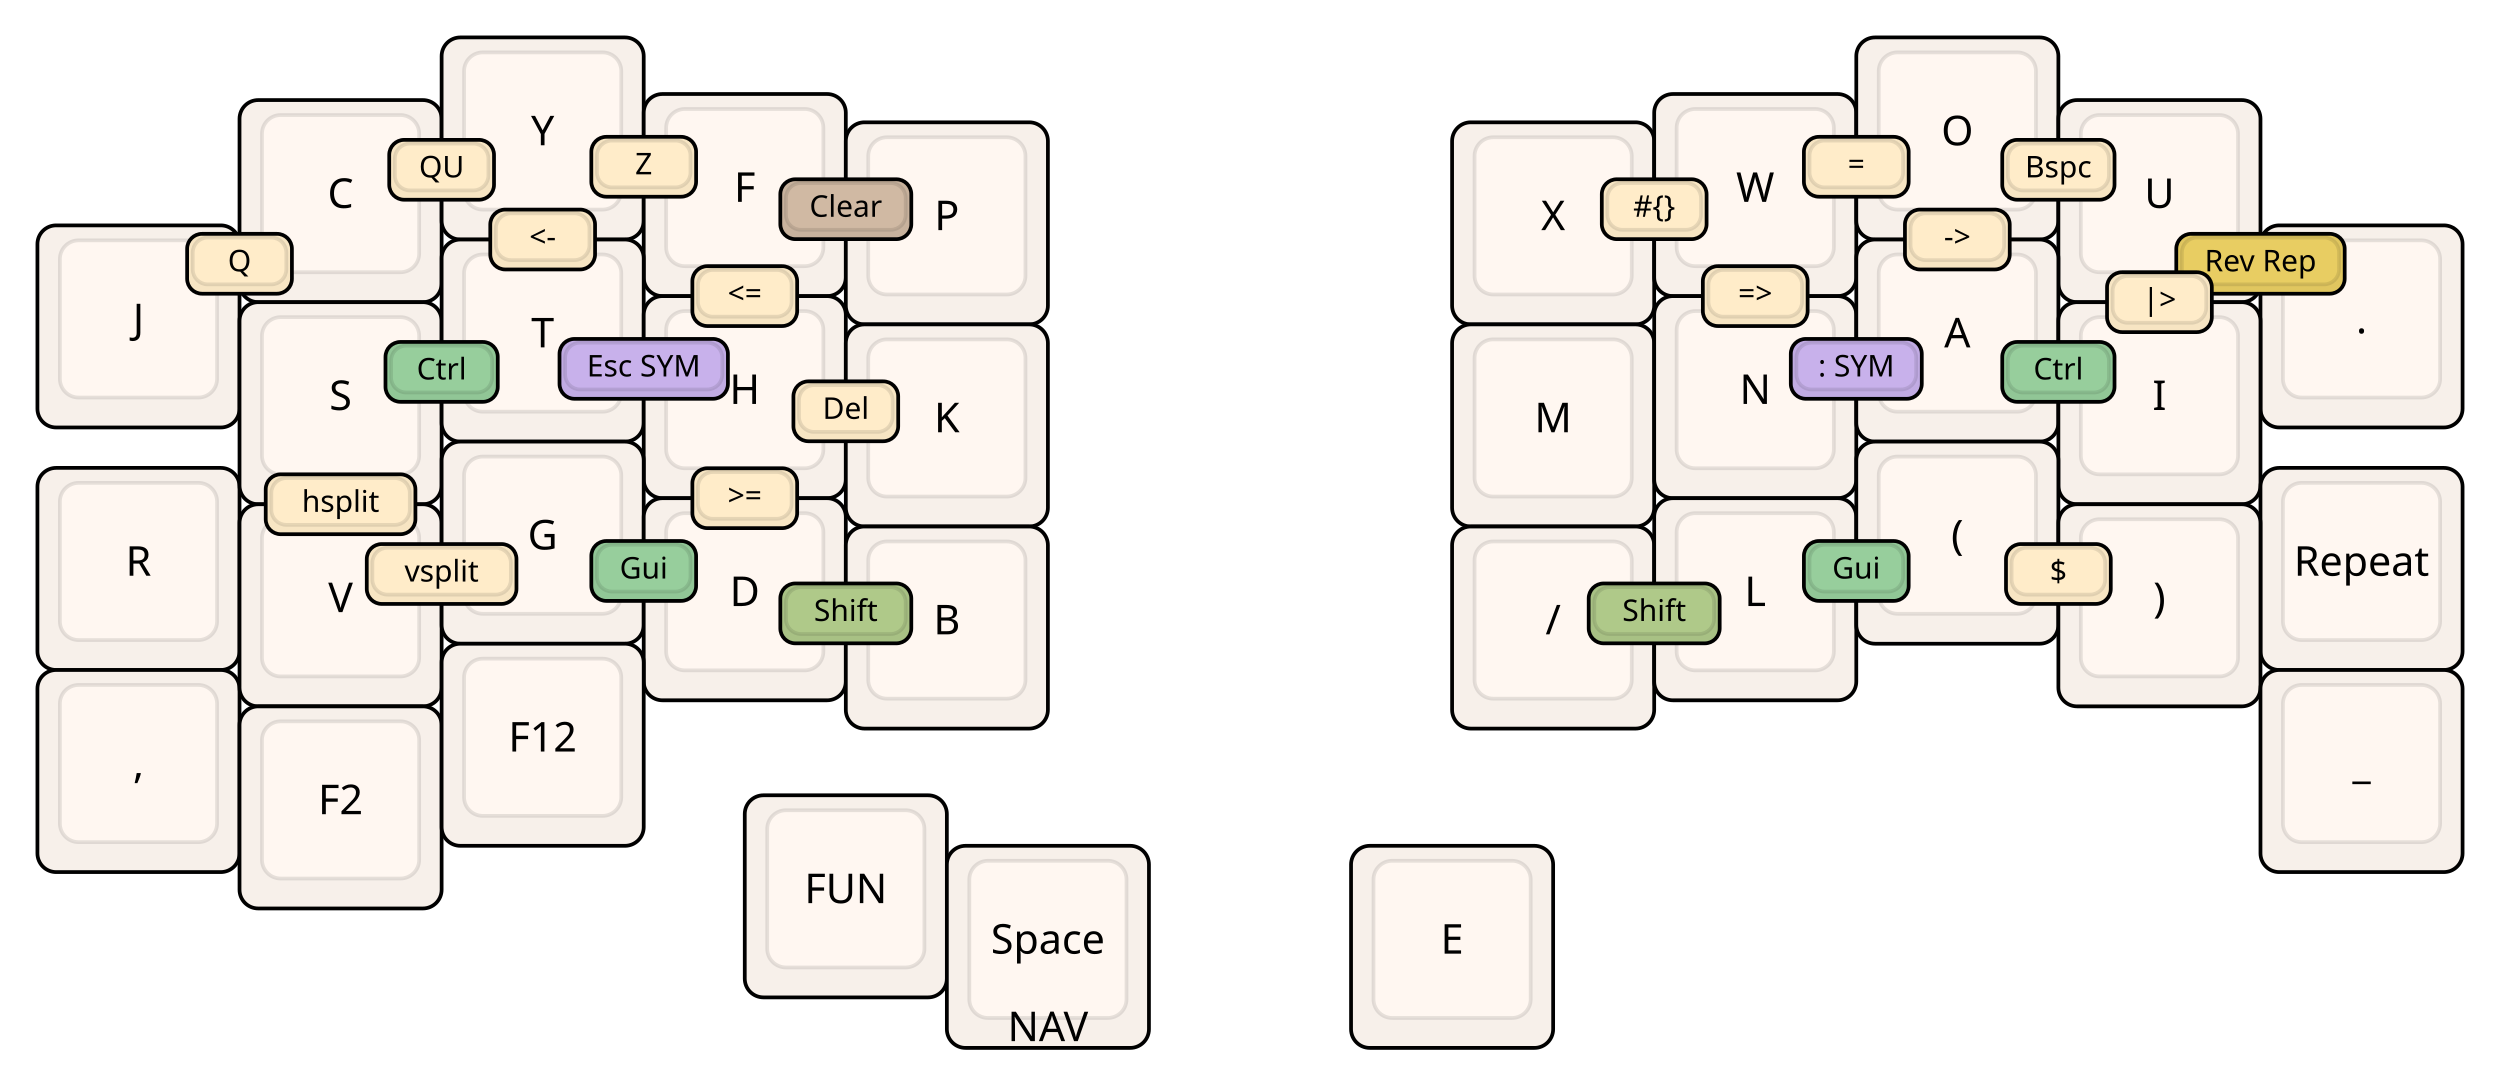
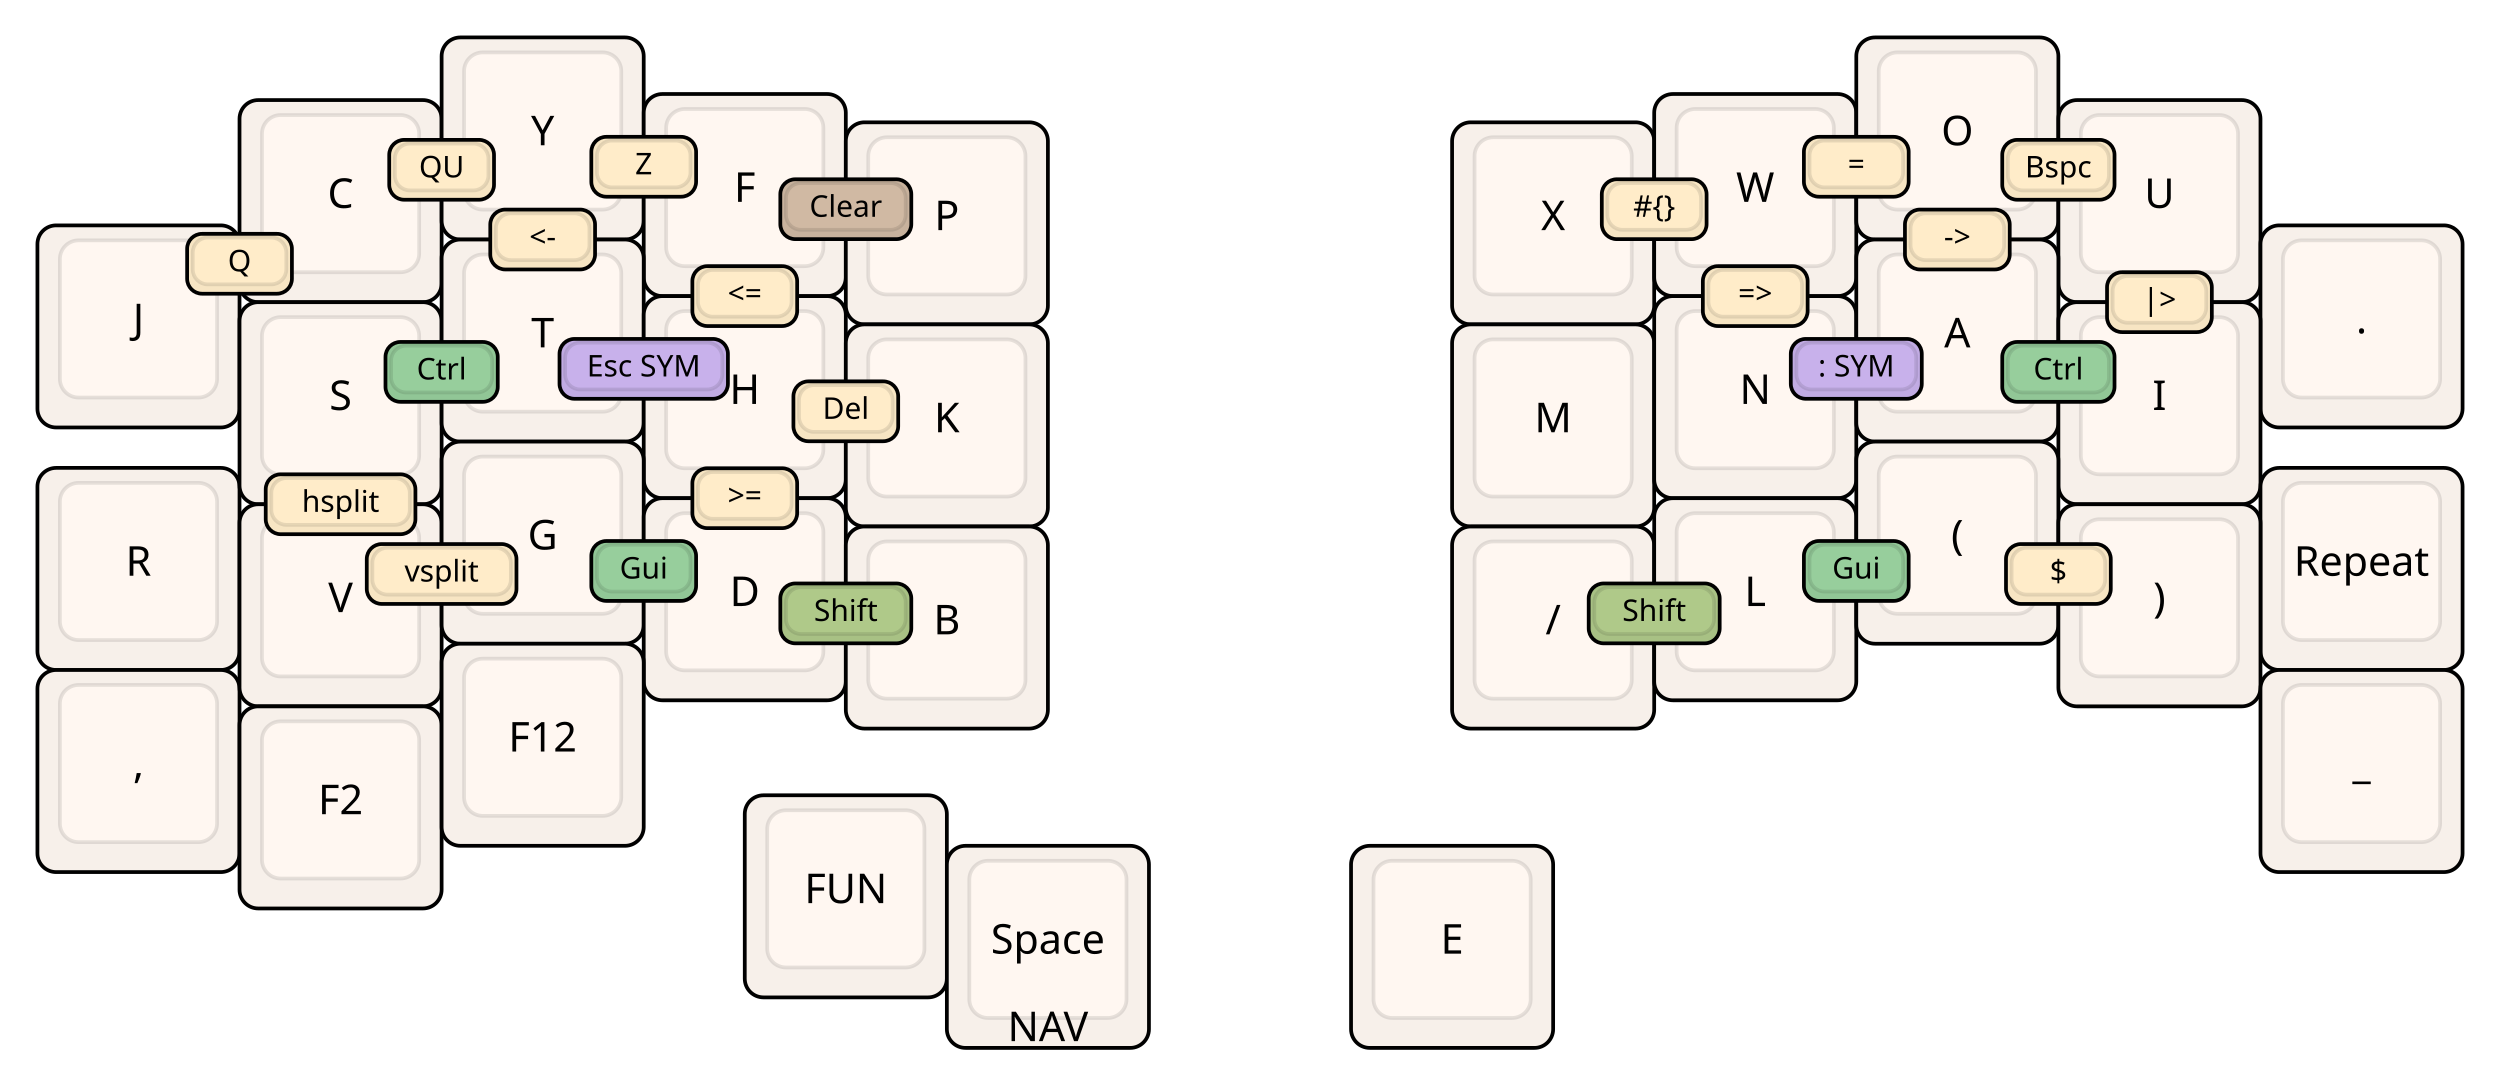
<svg xmlns="http://www.w3.org/2000/svg" width="668px" height="290x" viewBox="0 0 668 290">
  <style type="text/css">
    .keycap .border { stroke: black; stroke-width: 1; }
    .keycap .inner.border { stroke: rgba(0,0,0,.1); }
    .keycap { font-family: sans-serif; font-size: 11px}
    .combos .keycap { font-size: 8px}
  </style>
  <g class="keycap combo_background">
    <rect x="10" y="60.22" width="54" height="54" rx="5" fill="#f7f0ea" class="outer border" />
    <rect x="16" y="64.22" width="42" height="42" rx="5" fill="#fff7f1" class="inner border" />
    <text x="37" y="85.22" text-anchor="middle" dominant-baseline="middle" class="main">
      <tspan x="37" dy="0">J</tspan>
    </text>
  </g>
  <g class="keycap combo_background">
    <rect x="64" y="26.74" width="54" height="54" rx="5" fill="#f7f0ea" class="outer border" />
    <rect x="70" y="30.74" width="42" height="42" rx="5" fill="#fff7f1" class="inner border" />
    <text x="91" y="51.74" text-anchor="middle" dominant-baseline="middle" class="main">
      <tspan x="91" dy="0">C</tspan>
    </text>
  </g>
  <g class="keycap combo_background">
    <rect x="118" y="10" width="54" height="54" rx="5" fill="#f7f0ea" class="outer border" />
    <rect x="124" y="14" width="42" height="42" rx="5" fill="#fff7f1" class="inner border" />
    <text x="145" y="35" text-anchor="middle" dominant-baseline="middle" class="main">
      <tspan x="145" dy="0">Y</tspan>
    </text>
  </g>
  <g class="keycap combo_background">
    <rect x="172" y="25.12" width="54" height="54" rx="5" fill="#f7f0ea" class="outer border" />
    <rect x="178" y="29.12" width="42" height="42" rx="5" fill="#fff7f1" class="inner border" />
    <text x="199" y="50.12" text-anchor="middle" dominant-baseline="middle" class="main">
      <tspan x="199" dy="0">F</tspan>
    </text>
  </g>
  <g class="keycap combo_background">
    <rect x="226" y="32.68" width="54" height="54" rx="5" fill="#f7f0ea" class="outer border" />
    <rect x="232" y="36.68" width="42" height="42" rx="5" fill="#fff7f1" class="inner border" />
    <text x="253" y="57.68" text-anchor="middle" dominant-baseline="middle" class="main">
      <tspan x="253" dy="0">P</tspan>
    </text>
  </g>
  <g class="keycap combo_background">
    <rect x="388" y="32.68" width="54" height="54" rx="5" fill="#f7f0ea" class="outer border" />
    <rect x="394" y="36.68" width="42" height="42" rx="5" fill="#fff7f1" class="inner border" />
    <text x="415" y="57.68" text-anchor="middle" dominant-baseline="middle" class="main">
      <tspan x="415" dy="0">X</tspan>
    </text>
  </g>
  <g class="keycap combo_background">
    <rect x="442" y="25.12" width="54" height="54" rx="5" fill="#f7f0ea" class="outer border" />
    <rect x="448" y="29.12" width="42" height="42" rx="5" fill="#fff7f1" class="inner border" />
    <text x="469" y="50.12" text-anchor="middle" dominant-baseline="middle" class="main">
      <tspan x="469" dy="0">W</tspan>
    </text>
  </g>
  <g class="keycap combo_background">
    <rect x="496" y="10" width="54" height="54" rx="5" fill="#f7f0ea" class="outer border" />
    <rect x="502" y="14" width="42" height="42" rx="5" fill="#fff7f1" class="inner border" />
    <text x="523" y="35" text-anchor="middle" dominant-baseline="middle" class="main">
      <tspan x="523" dy="0">O</tspan>
    </text>
  </g>
  <g class="keycap combo_background">
    <rect x="550" y="26.74" width="54" height="54" rx="5" fill="#f7f0ea" class="outer border" />
    <rect x="556" y="30.74" width="42" height="42" rx="5" fill="#fff7f1" class="inner border" />
    <text x="577" y="51.74" text-anchor="middle" dominant-baseline="middle" class="main">
      <tspan x="577" dy="0">U</tspan>
    </text>
  </g>
  <g class="keycap combo_background">
    <rect x="604" y="60.22" width="54" height="54" rx="5" fill="#f7f0ea" class="outer border" />
    <rect x="610" y="64.22" width="42" height="42" rx="5" fill="#fff7f1" class="inner border" />
    <text x="631" y="85.22" text-anchor="middle" dominant-baseline="middle" class="main">
      <tspan x="631" dy="0">.</tspan>
    </text>
  </g>
  <g class="keycap combo_background">
    <rect x="10" y="125.02" width="54" height="54" rx="5" fill="#f7f0ea" class="outer border" />
    <rect x="16" y="129.02" width="42" height="42" rx="5" fill="#fff7f1" class="inner border" />
    <text x="37" y="150.02" text-anchor="middle" dominant-baseline="middle" class="main">
      <tspan x="37" dy="0">R</tspan>
    </text>
  </g>
  <g class="keycap combo_background">
    <rect x="64" y="80.74" width="54" height="54" rx="5" fill="#f7f0ea" class="outer border" />
    <rect x="70" y="84.74" width="42" height="42" rx="5" fill="#fff7f1" class="inner border" />
    <text x="91" y="105.74" text-anchor="middle" dominant-baseline="middle" class="main">
      <tspan x="91" dy="0">S</tspan>
    </text>
  </g>
  <g class="keycap combo_background">
    <rect x="118" y="64" width="54" height="54" rx="5" fill="#f7f0ea" class="outer border" />
    <rect x="124" y="68" width="42" height="42" rx="5" fill="#fff7f1" class="inner border" />
    <text x="145" y="89" text-anchor="middle" dominant-baseline="middle" class="main">
      <tspan x="145" dy="0">T</tspan>
    </text>
  </g>
  <g class="keycap combo_background">
    <rect x="172" y="79.12" width="54" height="54" rx="5" fill="#f7f0ea" class="outer border" />
    <rect x="178" y="83.12" width="42" height="42" rx="5" fill="#fff7f1" class="inner border" />
    <text x="199" y="104.12" text-anchor="middle" dominant-baseline="middle" class="main">
      <tspan x="199" dy="0">H</tspan>
    </text>
  </g>
  <g class="keycap combo_background">
    <rect x="226" y="86.68" width="54" height="54" rx="5" fill="#f7f0ea" class="outer border" />
    <rect x="232" y="90.68" width="42" height="42" rx="5" fill="#fff7f1" class="inner border" />
    <text x="253" y="111.68" text-anchor="middle" dominant-baseline="middle" class="main">
      <tspan x="253" dy="0">K</tspan>
    </text>
  </g>
  <g class="keycap combo_background">
    <rect x="388" y="86.68" width="54" height="54" rx="5" fill="#f7f0ea" class="outer border" />
    <rect x="394" y="90.68" width="42" height="42" rx="5" fill="#fff7f1" class="inner border" />
    <text x="415" y="111.68" text-anchor="middle" dominant-baseline="middle" class="main">
      <tspan x="415" dy="0">M</tspan>
    </text>
  </g>
  <g class="keycap combo_background">
    <rect x="442" y="79.12" width="54" height="54" rx="5" fill="#f7f0ea" class="outer border" />
    <rect x="448" y="83.12" width="42" height="42" rx="5" fill="#fff7f1" class="inner border" />
    <text x="469" y="104.12" text-anchor="middle" dominant-baseline="middle" class="main">
      <tspan x="469" dy="0">N</tspan>
    </text>
  </g>
  <g class="keycap combo_background">
    <rect x="496" y="64" width="54" height="54" rx="5" fill="#f7f0ea" class="outer border" />
    <rect x="502" y="68" width="42" height="42" rx="5" fill="#fff7f1" class="inner border" />
    <text x="523" y="89" text-anchor="middle" dominant-baseline="middle" class="main">
      <tspan x="523" dy="0">A</tspan>
    </text>
  </g>
  <g class="keycap combo_background">
    <rect x="550" y="80.74" width="54" height="54" rx="5" fill="#f7f0ea" class="outer border" />
    <rect x="556" y="84.74" width="42" height="42" rx="5" fill="#fff7f1" class="inner border" />
    <text x="577" y="105.74" text-anchor="middle" dominant-baseline="middle" class="main">
      <tspan x="577" dy="0">I</tspan>
    </text>
  </g>
  <g class="keycap combo_background">
    <rect x="604" y="125.02" width="54" height="54" rx="5" fill="#f7f0ea" class="outer border" />
    <rect x="610" y="129.02" width="42" height="42" rx="5" fill="#fff7f1" class="inner border" />
    <text x="631" y="150.02" text-anchor="middle" dominant-baseline="middle" class="main">
      <tspan x="631" dy="0">Repeat</tspan>
    </text>
  </g>
  <g class="keycap combo_background">
    <rect x="10" y="179.02" width="54" height="54" rx="5" fill="#f7f0ea" class="outer border" />
    <rect x="16" y="183.02" width="42" height="42" rx="5" fill="#fff7f1" class="inner border" />
    <text x="37" y="204.02" text-anchor="middle" dominant-baseline="middle" class="main">
      <tspan x="37" dy="0">,</tspan>
    </text>
  </g>
  <g class="keycap combo_background">
    <rect x="64" y="134.74" width="54" height="54" rx="5" fill="#f7f0ea" class="outer border" />
    <rect x="70" y="138.74" width="42" height="42" rx="5" fill="#fff7f1" class="inner border" />
    <text x="91" y="159.74" text-anchor="middle" dominant-baseline="middle" class="main">
      <tspan x="91" dy="0">V</tspan>
    </text>
  </g>
  <g class="keycap combo_background">
    <rect x="118" y="118" width="54" height="54" rx="5" fill="#f7f0ea" class="outer border" />
    <rect x="124" y="122" width="42" height="42" rx="5" fill="#fff7f1" class="inner border" />
    <text x="145" y="143" text-anchor="middle" dominant-baseline="middle" class="main">
      <tspan x="145" dy="0">G</tspan>
    </text>
  </g>
  <g class="keycap combo_background">
    <rect x="172" y="133.12" width="54" height="54" rx="5" fill="#f7f0ea" class="outer border" />
    <rect x="178" y="137.12" width="42" height="42" rx="5" fill="#fff7f1" class="inner border" />
    <text x="199" y="158.12" text-anchor="middle" dominant-baseline="middle" class="main">
      <tspan x="199" dy="0">D</tspan>
    </text>
  </g>
  <g class="keycap combo_background">
    <rect x="226" y="140.68" width="54" height="54" rx="5" fill="#f7f0ea" class="outer border" />
    <rect x="232" y="144.68" width="42" height="42" rx="5" fill="#fff7f1" class="inner border" />
    <text x="253" y="165.68" text-anchor="middle" dominant-baseline="middle" class="main">
      <tspan x="253" dy="0">B</tspan>
    </text>
  </g>
  <g class="keycap combo_background">
    <rect x="388" y="140.68" width="54" height="54" rx="5" fill="#f7f0ea" class="outer border" />
    <rect x="394" y="144.68" width="42" height="42" rx="5" fill="#fff7f1" class="inner border" />
    <text x="415" y="165.68" text-anchor="middle" dominant-baseline="middle" class="main">
      <tspan x="415" dy="0">/</tspan>
    </text>
  </g>
  <g class="keycap combo_background">
    <rect x="442" y="133.12" width="54" height="54" rx="5" fill="#f7f0ea" class="outer border" />
    <rect x="448" y="137.12" width="42" height="42" rx="5" fill="#fff7f1" class="inner border" />
    <text x="469" y="158.12" text-anchor="middle" dominant-baseline="middle" class="main">
      <tspan x="469" dy="0">L</tspan>
    </text>
  </g>
  <g class="keycap combo_background">
    <rect x="496" y="118" width="54" height="54" rx="5" fill="#f7f0ea" class="outer border" />
    <rect x="502" y="122" width="42" height="42" rx="5" fill="#fff7f1" class="inner border" />
    <text x="523" y="143" text-anchor="middle" dominant-baseline="middle" class="main">
      <tspan x="523" dy="0">(</tspan>
    </text>
  </g>
  <g class="keycap combo_background">
    <rect x="550" y="134.74" width="54" height="54" rx="5" fill="#f7f0ea" class="outer border" />
    <rect x="556" y="138.74" width="42" height="42" rx="5" fill="#fff7f1" class="inner border" />
    <text x="577" y="159.74" text-anchor="middle" dominant-baseline="middle" class="main">
      <tspan x="577" dy="0">)</tspan>
    </text>
  </g>
  <g class="keycap combo_background">
    <rect x="604" y="179.02" width="54" height="54" rx="5" fill="#f7f0ea" class="outer border" />
    <rect x="610" y="183.02" width="42" height="42" rx="5" fill="#fff7f1" class="inner border" />
    <text x="631" y="204.02" text-anchor="middle" dominant-baseline="middle" class="main">
      <tspan x="631" dy="0">_</tspan>
    </text>
  </g>
  <g class="keycap combo_background">
    <rect x="64" y="188.74" width="54" height="54" rx="5" fill="#f7f0ea" class="outer border" />
    <rect x="70" y="192.74" width="42" height="42" rx="5" fill="#fff7f1" class="inner border" />
    <text x="91" y="213.74" text-anchor="middle" dominant-baseline="middle" class="main">
      <tspan x="91" dy="0">F2</tspan>
    </text>
  </g>
  <g class="keycap combo_background">
    <rect x="118" y="172" width="54" height="54" rx="5" fill="#f7f0ea" class="outer border" />
    <rect x="124" y="176" width="42" height="42" rx="5" fill="#fff7f1" class="inner border" />
    <text x="145" y="197" text-anchor="middle" dominant-baseline="middle" class="main">
      <tspan x="145" dy="0">F12</tspan>
    </text>
  </g>
  <g class="keycap combo_background">
    <rect x="199" y="212.5" width="54" height="54" rx="5" fill="#f7f0ea" class="outer border" />
    <rect x="205" y="216.5" width="42" height="42" rx="5" fill="#fff7f1" class="inner border" />
    <text x="226" y="237.5" text-anchor="middle" dominant-baseline="middle" class="main">
      <tspan x="226" dy="0">FUN</tspan>
    </text>
  </g>
  <g class="keycap combo_background">
    <rect x="253" y="226" width="54" height="54" rx="5" fill="#f7f0ea" class="outer border" />
    <rect x="259" y="230" width="42" height="42" rx="5" fill="#fff7f1" class="inner border" />
    <text x="280" y="251" text-anchor="middle" dominant-baseline="middle" class="main">
      <tspan x="280" dy="0">Space</tspan>
    </text>
    <text x="280" y="278.2" text-anchor="middle" class="sub">NAV</text>
  </g>
  <g class="keycap combo_background">
    <rect x="361" y="226" width="54" height="54" rx="5" fill="#f7f0ea" class="outer border" />
    <rect x="367" y="230" width="42" height="42" rx="5" fill="#fff7f1" class="inner border" />
    <text x="388" y="251" text-anchor="middle" dominant-baseline="middle" class="main">
      <tspan x="388" dy="0">E</tspan>
    </text>
  </g>
  <g class="combos">
    <g class="keycap default">
      <rect x="50" y="62.48" width="28" height="16" rx="4" fill="#f7e5c3" class="outer border" />
      <rect x="51.5" y="63.48" width="25" height="12.5" rx="4" fill="#ffecc9" class="inner border" />
      <text x="64" y="69.73" text-anchor="middle" dominant-baseline="middle" class="main">
        <tspan x="64" dy="0">Q</tspan>
      </text>
    </g>
    <g class="keycap default">
      <rect x="104" y="37.37" width="28" height="16" rx="4" fill="#f7e5c3" class="outer border" />
      <rect x="105.5" y="38.37" width="25" height="12.5" rx="4" fill="#ffecc9" class="inner border" />
      <text x="118" y="44.62" text-anchor="middle" dominant-baseline="middle" class="main">
        <tspan x="118" dy="0">QU</tspan>
      </text>
    </g>
    <g class="keycap default">
      <rect x="158" y="36.56" width="28" height="16" rx="4" fill="#f7e5c3" class="outer border" />
      <rect x="159.5" y="37.56" width="25" height="12.5" rx="4" fill="#ffecc9" class="inner border" />
      <text x="172" y="43.81" text-anchor="middle" dominant-baseline="middle" class="main">
        <tspan x="172" dy="0">Z</tspan>
      </text>
    </g>
    <g class="keycap management">
      <rect x="208.5" y="47.9" width="35" height="16" rx="4" fill="#c8b29d" class="outer border" />
      <rect x="210" y="48.9" width="32" height="12.5" rx="4" fill="#d0b9a3" class="inner border" />
      <text x="226" y="55.15" text-anchor="middle" dominant-baseline="middle" class="main">
        <tspan x="226" dy="0">Clear</tspan>
      </text>
    </g>
    <g class="keycap default">
      <rect x="428" y="47.9" width="28" height="16" rx="4" fill="#f7e5c3" class="outer border" />
      <rect x="429.5" y="48.9" width="25" height="12.5" rx="4" fill="#ffecc9" class="inner border" />
      <text x="442" y="55.15" text-anchor="middle" dominant-baseline="middle" class="main">
        <tspan x="442" dy="0">#{}</tspan>
      </text>
    </g>
    <g class="keycap default">
      <rect x="482" y="36.56" width="28" height="16" rx="4" fill="#f7e5c3" class="outer border" />
      <rect x="483.5" y="37.56" width="25" height="12.5" rx="4" fill="#ffecc9" class="inner border" />
      <text x="496" y="43.81" text-anchor="middle" dominant-baseline="middle" class="main">
        <tspan x="496" dy="0">=</tspan>
      </text>
    </g>
    <g class="keycap default">
      <rect x="535" y="37.37" width="30" height="16" rx="4" fill="#f7e5c3" class="outer border" />
      <rect x="536.5" y="38.37" width="27" height="12.5" rx="4" fill="#ffecc9" class="inner border" />
      <text x="550" y="44.62" text-anchor="middle" dominant-baseline="middle" class="main">
        <tspan x="550" dy="0">Bspc</tspan>
      </text>
    </g>
-     <g class="keycap special">
-       <rect x="581.5" y="62.48" width="45" height="16" rx="4" fill="#e0c65f" class="outer border" />
-       <rect x="583" y="63.48" width="42" height="12.5" rx="4" fill="#e8cd62" class="inner border" />
-       <text x="604" y="69.73" text-anchor="middle" dominant-baseline="middle" class="main">
-         <tspan x="604" dy="0">Rev Rep</tspan>
-       </text>
-     </g>
    <g class="keycap mod1">
      <rect x="103" y="91.37" width="30" height="16" rx="4" fill="#91c696" class="outer border" />
      <rect x="104.5" y="92.37" width="27" height="12.5" rx="4" fill="#97ce9c" class="inner border" />
      <text x="118" y="98.62" text-anchor="middle" dominant-baseline="middle" class="main">
        <tspan x="118" dy="0">Ctrl</tspan>
      </text>
    </g>
    <g class="keycap layer_down">
      <rect x="149.5" y="90.56" width="45" height="16" rx="4" fill="#c1abe3" class="outer border" />
      <rect x="151" y="91.56" width="42" height="12.5" rx="4" fill="#c8b1eb" class="inner border" />
      <text x="172" y="97.81" text-anchor="middle" dominant-baseline="middle" class="main">
        <tspan x="172" dy="0">Esc SYM</tspan>
      </text>
    </g>
    <g class="keycap default">
      <rect x="212" y="101.9" width="28" height="16" rx="4" fill="#f7e5c3" class="outer border" />
      <rect x="213.5" y="102.9" width="25" height="12.5" rx="4" fill="#ffecc9" class="inner border" />
      <text x="226" y="109.15" text-anchor="middle" dominant-baseline="middle" class="main">
        <tspan x="226" dy="0">Del</tspan>
      </text>
    </g>
    <g class="keycap layer_down">
      <rect x="478.5" y="90.56" width="35" height="16" rx="4" fill="#c1abe3" class="outer border" />
      <rect x="480" y="91.56" width="32" height="12.5" rx="4" fill="#c8b1eb" class="inner border" />
      <text x="496" y="97.81" text-anchor="middle" dominant-baseline="middle" class="main">
        <tspan x="496" dy="0">: SYM</tspan>
      </text>
    </g>
    <g class="keycap mod1">
      <rect x="535" y="91.37" width="30" height="16" rx="4" fill="#91c696" class="outer border" />
      <rect x="536.5" y="92.37" width="27" height="12.5" rx="4" fill="#97ce9c" class="inner border" />
      <text x="550" y="98.62" text-anchor="middle" dominant-baseline="middle" class="main">
        <tspan x="550" dy="0">Ctrl</tspan>
      </text>
    </g>
    <g class="keycap default">
      <rect x="98" y="145.37" width="40" height="16" rx="4" fill="#f7e5c3" class="outer border" />
      <rect x="99.5" y="146.37" width="37" height="12.5" rx="4" fill="#ffecc9" class="inner border" />
      <text x="118" y="152.62" text-anchor="middle" dominant-baseline="middle" class="main">
        <tspan x="118" dy="0">vsplit</tspan>
      </text>
    </g>
    <g class="keycap mod1">
      <rect x="158" y="144.56" width="28" height="16" rx="4" fill="#91c696" class="outer border" />
      <rect x="159.5" y="145.56" width="25" height="12.5" rx="4" fill="#97ce9c" class="inner border" />
      <text x="172" y="151.81" text-anchor="middle" dominant-baseline="middle" class="main">
        <tspan x="172" dy="0">Gui</tspan>
      </text>
    </g>
    <g class="keycap mod_down">
      <rect x="208.5" y="155.9" width="35" height="16" rx="4" fill="#a8c184" class="outer border" />
      <rect x="210" y="156.9" width="32" height="12.5" rx="4" fill="#afc989" class="inner border" />
      <text x="226" y="163.15" text-anchor="middle" dominant-baseline="middle" class="main">
        <tspan x="226" dy="0">Shift</tspan>
      </text>
    </g>
    <g class="keycap mod_down">
      <rect x="424.5" y="155.9" width="35" height="16" rx="4" fill="#a8c184" class="outer border" />
      <rect x="426" y="156.9" width="32" height="12.5" rx="4" fill="#afc989" class="inner border" />
      <text x="442" y="163.15" text-anchor="middle" dominant-baseline="middle" class="main">
        <tspan x="442" dy="0">Shift</tspan>
      </text>
    </g>
    <g class="keycap mod1">
      <rect x="482" y="144.56" width="28" height="16" rx="4" fill="#91c696" class="outer border" />
      <rect x="483.5" y="145.56" width="25" height="12.5" rx="4" fill="#97ce9c" class="inner border" />
      <text x="496" y="151.81" text-anchor="middle" dominant-baseline="middle" class="main">
        <tspan x="496" dy="0">Gui</tspan>
      </text>
    </g>
    <g class="keycap default">
      <rect x="536" y="145.37" width="28" height="16" rx="4" fill="#f7e5c3" class="outer border" />
      <rect x="537.5" y="146.37" width="25" height="12.5" rx="4" fill="#ffecc9" class="inner border" />
      <text x="550" y="152.62" text-anchor="middle" dominant-baseline="middle" class="main">
        <tspan x="550" dy="0">$</tspan>
      </text>
    </g>
    <g class="keycap default">
      <rect x="131" y="56" width="28" height="16" rx="4" fill="#f7e5c3" class="outer border" />
      <rect x="132.5" y="57" width="25" height="12.5" rx="4" fill="#ffecc9" class="inner border" />
      <text x="145" y="63.25" text-anchor="middle" dominant-baseline="middle" class="main">
        <tspan x="145" dy="0">&lt;-</tspan>
      </text>
    </g>
    <g class="keycap default">
      <rect x="185" y="71.12" width="28" height="16" rx="4" fill="#f7e5c3" class="outer border" />
      <rect x="186.5" y="72.12" width="25" height="12.5" rx="4" fill="#ffecc9" class="inner border" />
      <text x="199" y="78.37" text-anchor="middle" dominant-baseline="middle" class="main">
        <tspan x="199" dy="0">&lt;=</tspan>
      </text>
    </g>
    <g class="keycap default">
      <rect x="455" y="71.12" width="28" height="16" rx="4" fill="#f7e5c3" class="outer border" />
      <rect x="456.5" y="72.12" width="25" height="12.5" rx="4" fill="#ffecc9" class="inner border" />
      <text x="469" y="78.37" text-anchor="middle" dominant-baseline="middle" class="main">
        <tspan x="469" dy="0">=&gt;</tspan>
      </text>
    </g>
    <g class="keycap default">
      <rect x="509" y="56" width="28" height="16" rx="4" fill="#f7e5c3" class="outer border" />
      <rect x="510.5" y="57" width="25" height="12.5" rx="4" fill="#ffecc9" class="inner border" />
      <text x="523" y="63.25" text-anchor="middle" dominant-baseline="middle" class="main">
        <tspan x="523" dy="0">-&gt;</tspan>
      </text>
    </g>
    <g class="keycap default">
      <rect x="563" y="72.74" width="28" height="16" rx="4" fill="#f7e5c3" class="outer border" />
      <rect x="564.5" y="73.74" width="25" height="12.5" rx="4" fill="#ffecc9" class="inner border" />
      <text x="577" y="79.99" text-anchor="middle" dominant-baseline="middle" class="main">
        <tspan x="577" dy="0">|&gt;</tspan>
      </text>
    </g>
    <g class="keycap default">
      <rect x="71" y="126.74" width="40" height="16" rx="4" fill="#f7e5c3" class="outer border" />
      <rect x="72.5" y="127.74" width="37" height="12.5" rx="4" fill="#ffecc9" class="inner border" />
      <text x="91" y="133.99" text-anchor="middle" dominant-baseline="middle" class="main">
        <tspan x="91" dy="0">hsplit</tspan>
      </text>
    </g>
    <g class="keycap default">
      <rect x="185" y="125.12" width="28" height="16" rx="4" fill="#f7e5c3" class="outer border" />
      <rect x="186.5" y="126.12" width="25" height="12.5" rx="4" fill="#ffecc9" class="inner border" />
      <text x="199" y="132.37" text-anchor="middle" dominant-baseline="middle" class="main">
        <tspan x="199" dy="0">&gt;=</tspan>
      </text>
    </g>
  </g>
</svg>
